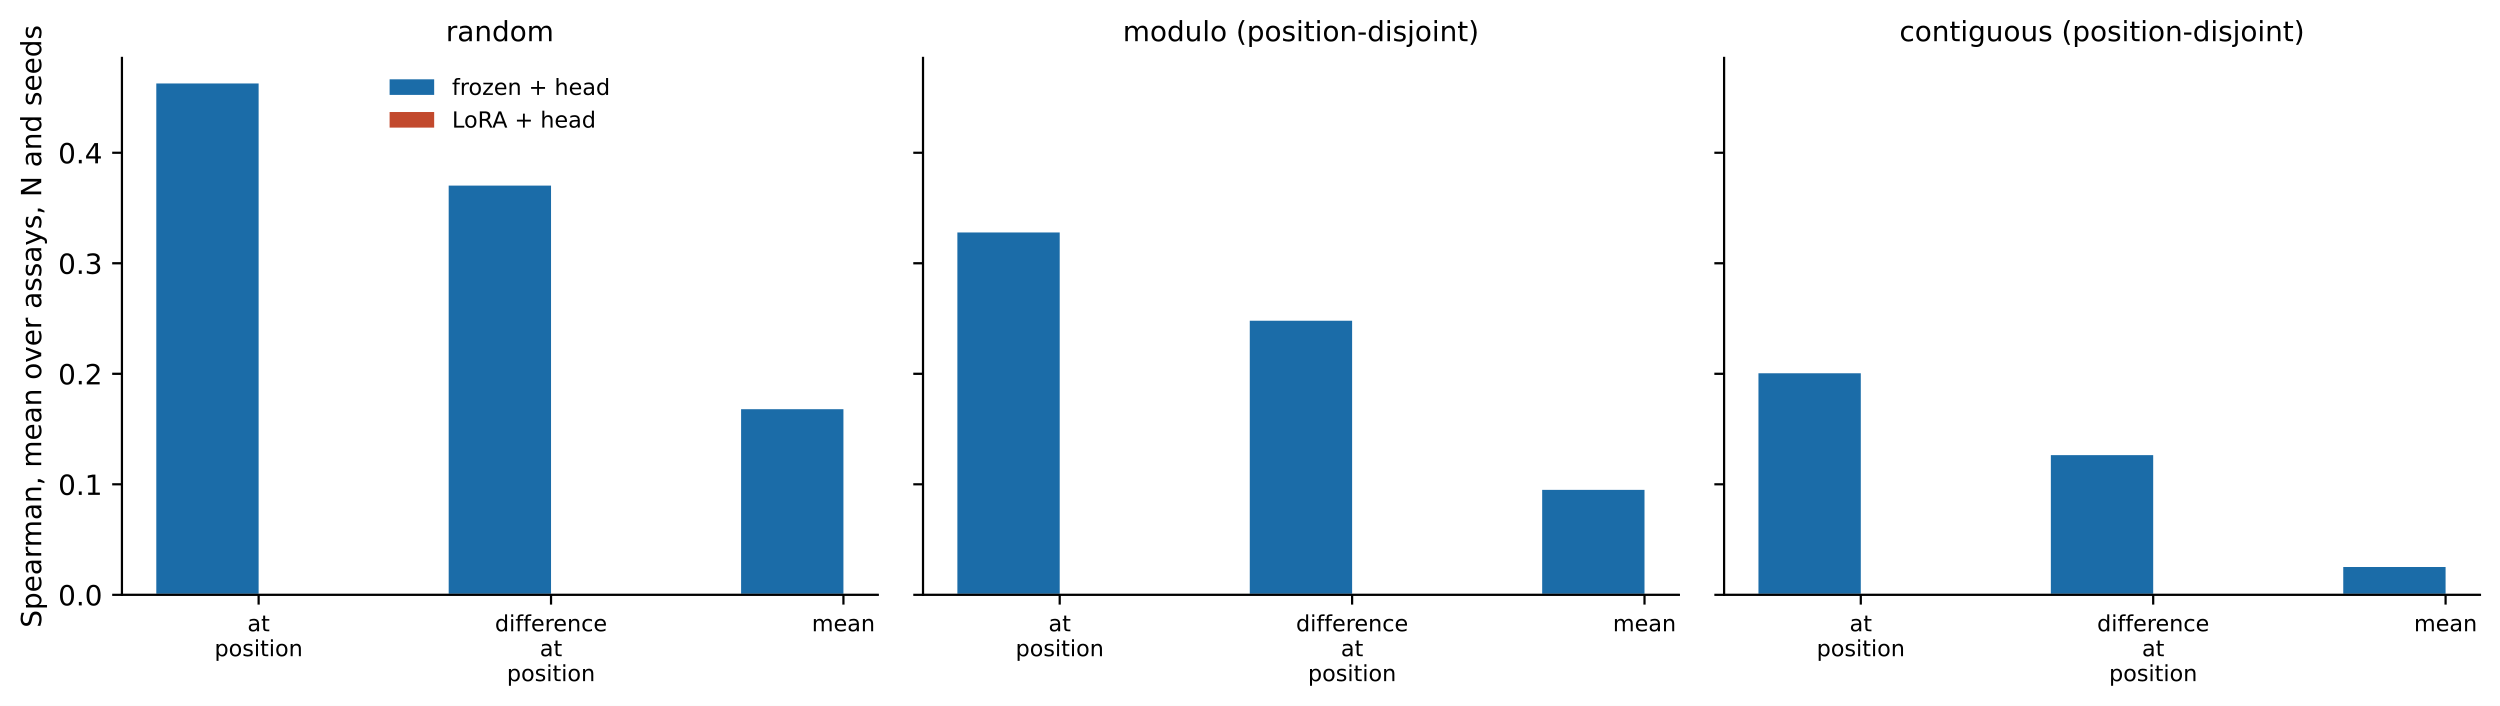
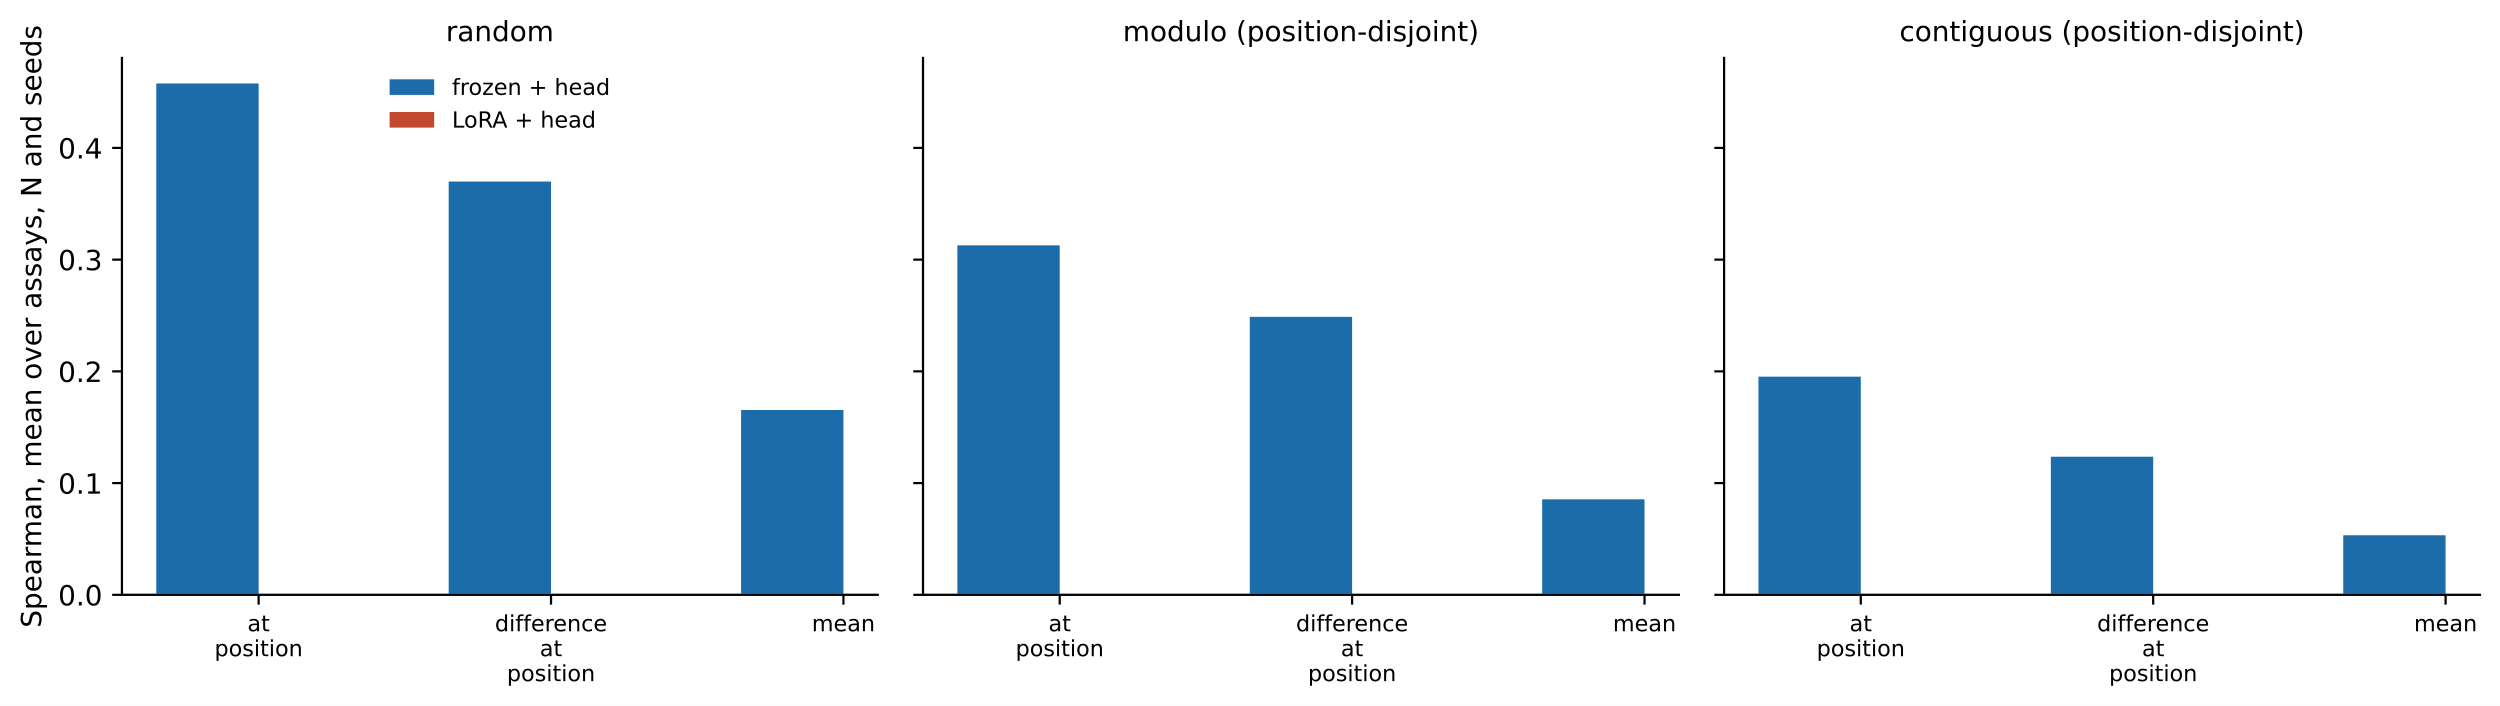
<svg xmlns="http://www.w3.org/2000/svg" xmlns:xlink="http://www.w3.org/1999/xlink" width="897.631pt" height="253.433pt" viewBox="0 0 897.631 253.433" version="1.1">
  <defs>
    <style type="text/css">*{stroke-linejoin: round; stroke-linecap: butt}</style>
  </defs>
  <g id="figure_1">
    <g id="patch_1">
      <path d="M 0 253.433  L 897.631 253.433  L 897.631 0  L 0 0  z " style="fill: #ffffff" />
    </g>
    <g id="axes_1">
      <g id="patch_2">
        <path d="M 43.781 213.574  L 315.171 213.574  L 315.171 20.798  L 43.781 20.798  z " style="fill: #ffffff" />
      </g>
      <g id="patch_3">
-         <path d="M 56.117 213.574  L 92.862 213.574  L 92.862 29.978  L 56.117 29.978  z " clip-path="url(#pba9404f441)" style="fill: #1b6ca8" />
+         <path d="M 56.117 213.574  L 92.862 213.574  L 92.862 29.978  L 56.117 29.978  z " clip-path="url(#p858b8dbda2)" style="fill: #1b6ca8" />
      </g>
      <g id="patch_4">
-         <path d="M 161.103 213.574  L 197.849 213.574  L 197.849 66.65  L 161.103 66.65  z " clip-path="url(#pba9404f441)" style="fill: #1b6ca8" />
+         <path d="M 161.103 213.574  L 197.849 213.574  L 197.849 65.181  L 161.103 65.181  z " clip-path="url(#p858b8dbda2)" style="fill: #1b6ca8" />
      </g>
      <g id="patch_5">
-         <path d="M 266.09 213.574  L 302.835 213.574  L 302.835 146.925  L 266.09 146.925  z " clip-path="url(#pba9404f441)" style="fill: #1b6ca8" />
+         <path d="M 266.09 213.574  L 302.835 213.574  L 302.835 147.221  L 266.09 147.221  z " clip-path="url(#p858b8dbda2)" style="fill: #1b6ca8" />
      </g>
      <g id="patch_6">
-         <path d="M 0 0  z " clip-path="url(#pba9404f441)" style="fill: #c2492d" />
+         <path d="M 0 0  z " clip-path="url(#p858b8dbda2)" style="fill: #c2492d" />
      </g>
      <g id="patch_7">
-         <path d="M 0 0  z " clip-path="url(#pba9404f441)" style="fill: #c2492d" />
+         <path d="M 0 0  z " clip-path="url(#p858b8dbda2)" style="fill: #c2492d" />
      </g>
      <g id="patch_8">
-         <path d="M 0 0  z " clip-path="url(#pba9404f441)" style="fill: #c2492d" />
+         <path d="M 0 0  z " clip-path="url(#p858b8dbda2)" style="fill: #c2492d" />
      </g>
      <g id="matplotlib.axis_1">
        <g id="xtick_1">
          <g id="line2d_1">
            <defs>
-               <path id="me6d734dc72" d="M 0 0  L 0 3.5  " style="stroke: #000000; stroke-width: 0.8" />
+               <path id="m1214b5417b" d="M 0 0  L 0 3.5  " style="stroke: #000000; stroke-width: 0.8" />
            </defs>
            <g>
-               <use xlink:href="#me6d734dc72" x="92.862" y="213.574" style="stroke: #000000; stroke-width: 0.8" />
+               <use xlink:href="#m1214b5417b" x="92.862" y="213.574" style="stroke: #000000; stroke-width: 0.8" />
            </g>
          </g>
          <g id="text_1">
            <g transform="translate(88.84295 226.6532) scale(0.08 -0.08)">
              <defs>
                <path id="DejaVuSans-61" d="M 2194 1759  Q 1497 1759 1228 1600  Q 959 1441 959 1056  Q 959 750 1161 570  Q 1363 391 1709 391  Q 2188 391 2477 730  Q 2766 1069 2766 1631  L 2766 1759  L 2194 1759  z M 3341 1997  L 3341 0  L 2766 0  L 2766 531  Q 2569 213 2275 61  Q 1981 -91 1556 -91  Q 1019 -91 701 211  Q 384 513 384 1019  Q 384 1609 779 1909  Q 1175 2209 1959 2209  L 2766 2209  L 2766 2266  Q 2766 2663 2505 2880  Q 2244 3097 1772 3097  Q 1472 3097 1187 3025  Q 903 2953 641 2809  L 641 3341  Q 956 3463 1253 3523  Q 1550 3584 1831 3584  Q 2591 3584 2966 3190  Q 3341 2797 3341 1997  z " transform="scale(0.015625)" />
                <path id="DejaVuSans-74" d="M 1172 4494  L 1172 3500  L 2356 3500  L 2356 3053  L 1172 3053  L 1172 1153  Q 1172 725 1289 603  Q 1406 481 1766 481  L 2356 481  L 2356 0  L 1766 0  Q 1100 0 847 248  Q 594 497 594 1153  L 594 3053  L 172 3053  L 172 3500  L 594 3500  L 594 4494  L 1172 4494  z " transform="scale(0.015625)" />
              </defs>
              <use xlink:href="#DejaVuSans-61" />
              <use xlink:href="#DejaVuSans-74" transform="translate(61.2793 0)" />
            </g>
            <g transform="translate(77.01857 235.6114) scale(0.08 -0.08)">
              <defs>
                <path id="DejaVuSans-70" d="M 1159 525  L 1159 -1331  L 581 -1331  L 581 3500  L 1159 3500  L 1159 2969  Q 1341 3281 1617 3432  Q 1894 3584 2278 3584  Q 2916 3584 3314 3078  Q 3713 2572 3713 1747  Q 3713 922 3314 415  Q 2916 -91 2278 -91  Q 1894 -91 1617 61  Q 1341 213 1159 525  z M 3116 1747  Q 3116 2381 2855 2742  Q 2594 3103 2138 3103  Q 1681 3103 1420 2742  Q 1159 2381 1159 1747  Q 1159 1113 1420 752  Q 1681 391 2138 391  Q 2594 391 2855 752  Q 3116 1113 3116 1747  z " transform="scale(0.015625)" />
                <path id="DejaVuSans-6f" d="M 1959 3097  Q 1497 3097 1228 2736  Q 959 2375 959 1747  Q 959 1119 1226 758  Q 1494 397 1959 397  Q 2419 397 2687 759  Q 2956 1122 2956 1747  Q 2956 2369 2687 2733  Q 2419 3097 1959 3097  z M 1959 3584  Q 2709 3584 3137 3096  Q 3566 2609 3566 1747  Q 3566 888 3137 398  Q 2709 -91 1959 -91  Q 1206 -91 779 398  Q 353 888 353 1747  Q 353 2609 779 3096  Q 1206 3584 1959 3584  z " transform="scale(0.015625)" />
                <path id="DejaVuSans-73" d="M 2834 3397  L 2834 2853  Q 2591 2978 2328 3040  Q 2066 3103 1784 3103  Q 1356 3103 1142 2972  Q 928 2841 928 2578  Q 928 2378 1081 2264  Q 1234 2150 1697 2047  L 1894 2003  Q 2506 1872 2764 1633  Q 3022 1394 3022 966  Q 3022 478 2636 193  Q 2250 -91 1575 -91  Q 1294 -91 989 -36  Q 684 19 347 128  L 347 722  Q 666 556 975 473  Q 1284 391 1588 391  Q 1994 391 2212 530  Q 2431 669 2431 922  Q 2431 1156 2273 1281  Q 2116 1406 1581 1522  L 1381 1569  Q 847 1681 609 1914  Q 372 2147 372 2553  Q 372 3047 722 3315  Q 1072 3584 1716 3584  Q 2034 3584 2315 3537  Q 2597 3491 2834 3397  z " transform="scale(0.015625)" />
                <path id="DejaVuSans-69" d="M 603 3500  L 1178 3500  L 1178 0  L 603 0  L 603 3500  z M 603 4863  L 1178 4863  L 1178 4134  L 603 4134  L 603 4863  z " transform="scale(0.015625)" />
                <path id="DejaVuSans-6e" d="M 3513 2113  L 3513 0  L 2938 0  L 2938 2094  Q 2938 2591 2744 2837  Q 2550 3084 2163 3084  Q 1697 3084 1428 2787  Q 1159 2491 1159 1978  L 1159 0  L 581 0  L 581 3500  L 1159 3500  L 1159 2956  Q 1366 3272 1645 3428  Q 1925 3584 2291 3584  Q 2894 3584 3203 3211  Q 3513 2838 3513 2113  z " transform="scale(0.015625)" />
              </defs>
              <use xlink:href="#DejaVuSans-70" />
              <use xlink:href="#DejaVuSans-6f" transform="translate(63.47656 0)" />
              <use xlink:href="#DejaVuSans-73" transform="translate(124.6582 0)" />
              <use xlink:href="#DejaVuSans-69" transform="translate(176.7578 0)" />
              <use xlink:href="#DejaVuSans-74" transform="translate(204.541 0)" />
              <use xlink:href="#DejaVuSans-69" transform="translate(243.75 0)" />
              <use xlink:href="#DejaVuSans-6f" transform="translate(271.5332 0)" />
              <use xlink:href="#DejaVuSans-6e" transform="translate(332.7148 0)" />
            </g>
          </g>
        </g>
        <g id="xtick_2">
          <g id="line2d_2">
            <g>
-               <use xlink:href="#me6d734dc72" x="197.849" y="213.574" style="stroke: #000000; stroke-width: 0.8" />
+               <use xlink:href="#m1214b5417b" x="197.849" y="213.574" style="stroke: #000000; stroke-width: 0.8" />
            </g>
          </g>
          <g id="text_2">
            <g transform="translate(177.7092 226.6532) scale(0.08 -0.08)">
              <defs>
                <path id="DejaVuSans-64" d="M 2906 2969  L 2906 4863  L 3481 4863  L 3481 0  L 2906 0  L 2906 525  Q 2725 213 2448 61  Q 2172 -91 1784 -91  Q 1150 -91 751 415  Q 353 922 353 1747  Q 353 2572 751 3078  Q 1150 3584 1784 3584  Q 2172 3584 2448 3432  Q 2725 3281 2906 2969  z M 947 1747  Q 947 1113 1208 752  Q 1469 391 1925 391  Q 2381 391 2643 752  Q 2906 1113 2906 1747  Q 2906 2381 2643 2742  Q 2381 3103 1925 3103  Q 1469 3103 1208 2742  Q 947 2381 947 1747  z " transform="scale(0.015625)" />
                <path id="DejaVuSans-66" d="M 2375 4863  L 2375 4384  L 1825 4384  Q 1516 4384 1395 4259  Q 1275 4134 1275 3809  L 1275 3500  L 2222 3500  L 2222 3053  L 1275 3053  L 1275 0  L 697 0  L 697 3053  L 147 3053  L 147 3500  L 697 3500  L 697 3744  Q 697 4328 969 4595  Q 1241 4863 1831 4863  L 2375 4863  z " transform="scale(0.015625)" />
                <path id="DejaVuSans-65" d="M 3597 1894  L 3597 1613  L 953 1613  Q 991 1019 1311 708  Q 1631 397 2203 397  Q 2534 397 2845 478  Q 3156 559 3463 722  L 3463 178  Q 3153 47 2828 -22  Q 2503 -91 2169 -91  Q 1331 -91 842 396  Q 353 884 353 1716  Q 353 2575 817 3079  Q 1281 3584 2069 3584  Q 2775 3584 3186 3129  Q 3597 2675 3597 1894  z M 3022 2063  Q 3016 2534 2758 2815  Q 2500 3097 2075 3097  Q 1594 3097 1305 2825  Q 1016 2553 972 2059  L 3022 2063  z " transform="scale(0.015625)" />
                <path id="DejaVuSans-72" d="M 2631 2963  Q 2534 3019 2420 3045  Q 2306 3072 2169 3072  Q 1681 3072 1420 2755  Q 1159 2438 1159 1844  L 1159 0  L 581 0  L 581 3500  L 1159 3500  L 1159 2956  Q 1341 3275 1631 3429  Q 1922 3584 2338 3584  Q 2397 3584 2469 3576  Q 2541 3569 2628 3553  L 2631 2963  z " transform="scale(0.015625)" />
                <path id="DejaVuSans-63" d="M 3122 3366  L 3122 2828  Q 2878 2963 2633 3030  Q 2388 3097 2138 3097  Q 1578 3097 1268 2742  Q 959 2388 959 1747  Q 959 1106 1268 751  Q 1578 397 2138 397  Q 2388 397 2633 464  Q 2878 531 3122 666  L 3122 134  Q 2881 22 2623 -34  Q 2366 -91 2075 -91  Q 1284 -91 818 406  Q 353 903 353 1747  Q 353 2603 823 3093  Q 1294 3584 2113 3584  Q 2378 3584 2631 3529  Q 2884 3475 3122 3366  z " transform="scale(0.015625)" />
              </defs>
              <use xlink:href="#DejaVuSans-64" />
              <use xlink:href="#DejaVuSans-69" transform="translate(63.47656 0)" />
              <use xlink:href="#DejaVuSans-66" transform="translate(91.25977 0)" />
              <use xlink:href="#DejaVuSans-66" transform="translate(126.4648 0)" />
              <use xlink:href="#DejaVuSans-65" transform="translate(161.6699 0)" />
              <use xlink:href="#DejaVuSans-72" transform="translate(223.1934 0)" />
              <use xlink:href="#DejaVuSans-65" transform="translate(262.0566 0)" />
              <use xlink:href="#DejaVuSans-6e" transform="translate(323.5801 0)" />
              <use xlink:href="#DejaVuSans-63" transform="translate(386.959 0)" />
              <use xlink:href="#DejaVuSans-65" transform="translate(441.9395 0)" />
            </g>
            <g transform="translate(193.8292 235.6114) scale(0.08 -0.08)">
              <use xlink:href="#DejaVuSans-61" />
              <use xlink:href="#DejaVuSans-74" transform="translate(61.2793 0)" />
            </g>
            <g transform="translate(182.0048 244.5697) scale(0.08 -0.08)">
              <use xlink:href="#DejaVuSans-70" />
              <use xlink:href="#DejaVuSans-6f" transform="translate(63.47656 0)" />
              <use xlink:href="#DejaVuSans-73" transform="translate(124.6582 0)" />
              <use xlink:href="#DejaVuSans-69" transform="translate(176.7578 0)" />
              <use xlink:href="#DejaVuSans-74" transform="translate(204.541 0)" />
              <use xlink:href="#DejaVuSans-69" transform="translate(243.75 0)" />
              <use xlink:href="#DejaVuSans-6f" transform="translate(271.5332 0)" />
              <use xlink:href="#DejaVuSans-6e" transform="translate(332.7148 0)" />
            </g>
          </g>
        </g>
        <g id="xtick_3">
          <g id="line2d_3">
            <g>
-               <use xlink:href="#me6d734dc72" x="302.835" y="213.574" style="stroke: #000000; stroke-width: 0.8" />
+               <use xlink:href="#m1214b5417b" x="302.835" y="213.574" style="stroke: #000000; stroke-width: 0.8" />
            </g>
          </g>
          <g id="text_3">
            <g transform="translate(291.4911 226.6532) scale(0.08 -0.08)">
              <defs>
                <path id="DejaVuSans-6d" d="M 3328 2828  Q 3544 3216 3844 3400  Q 4144 3584 4550 3584  Q 5097 3584 5394 3201  Q 5691 2819 5691 2113  L 5691 0  L 5113 0  L 5113 2094  Q 5113 2597 4934 2840  Q 4756 3084 4391 3084  Q 3944 3084 3684 2787  Q 3425 2491 3425 1978  L 3425 0  L 2847 0  L 2847 2094  Q 2847 2600 2669 2842  Q 2491 3084 2119 3084  Q 1678 3084 1418 2786  Q 1159 2488 1159 1978  L 1159 0  L 581 0  L 581 3500  L 1159 3500  L 1159 2956  Q 1356 3278 1631 3431  Q 1906 3584 2284 3584  Q 2666 3584 2933 3390  Q 3200 3197 3328 2828  z " transform="scale(0.015625)" />
              </defs>
              <use xlink:href="#DejaVuSans-6d" />
              <use xlink:href="#DejaVuSans-65" transform="translate(97.41211 0)" />
              <use xlink:href="#DejaVuSans-61" transform="translate(158.9355 0)" />
              <use xlink:href="#DejaVuSans-6e" transform="translate(220.2148 0)" />
            </g>
          </g>
        </g>
      </g>
      <g id="matplotlib.axis_2">
        <g id="ytick_1">
          <g id="line2d_4">
            <defs>
-               <path id="mb7038dbc7b" d="M 0 0  L -3.5 0  " style="stroke: #000000; stroke-width: 0.8" />
+               <path id="m4befc5a587" d="M 0 0  L -3.5 0  " style="stroke: #000000; stroke-width: 0.8" />
            </defs>
            <g>
-               <use xlink:href="#mb7038dbc7b" x="43.781" y="213.574" style="stroke: #000000; stroke-width: 0.8" />
+               <use xlink:href="#m4befc5a587" x="43.781" y="213.574" style="stroke: #000000; stroke-width: 0.8" />
            </g>
          </g>
          <g id="text_4">
            <g transform="translate(20.87813 217.3737) scale(0.1 -0.1)">
              <defs>
                <path id="DejaVuSans-30" d="M 2034 4250  Q 1547 4250 1301 3770  Q 1056 3291 1056 2328  Q 1056 1369 1301 889  Q 1547 409 2034 409  Q 2525 409 2770 889  Q 3016 1369 3016 2328  Q 3016 3291 2770 3770  Q 2525 4250 2034 4250  z M 2034 4750  Q 2819 4750 3233 4129  Q 3647 3509 3647 2328  Q 3647 1150 3233 529  Q 2819 -91 2034 -91  Q 1250 -91 836 529  Q 422 1150 422 2328  Q 422 3509 836 4129  Q 1250 4750 2034 4750  z " transform="scale(0.015625)" />
                <path id="DejaVuSans-2e" d="M 684 794  L 1344 794  L 1344 0  L 684 0  L 684 794  z " transform="scale(0.015625)" />
              </defs>
              <use xlink:href="#DejaVuSans-30" />
              <use xlink:href="#DejaVuSans-2e" transform="translate(63.62305 0)" />
              <use xlink:href="#DejaVuSans-30" transform="translate(95.41016 0)" />
            </g>
          </g>
        </g>
        <g id="ytick_2">
          <g id="line2d_5">
            <g>
-               <use xlink:href="#mb7038dbc7b" x="43.781" y="173.893" style="stroke: #000000; stroke-width: 0.8" />
+               <use xlink:href="#m4befc5a587" x="43.781" y="173.458" style="stroke: #000000; stroke-width: 0.8" />
            </g>
          </g>
          <g id="text_5">
-             <g transform="translate(20.87813 177.6927) scale(0.1 -0.1)">
+             <g transform="translate(20.87813 177.2569) scale(0.1 -0.1)">
              <defs>
                <path id="DejaVuSans-31" d="M 794 531  L 1825 531  L 1825 4091  L 703 3866  L 703 4441  L 1819 4666  L 2450 4666  L 2450 531  L 3481 531  L 3481 0  L 794 0  L 794 531  z " transform="scale(0.015625)" />
              </defs>
              <use xlink:href="#DejaVuSans-30" />
              <use xlink:href="#DejaVuSans-2e" transform="translate(63.62305 0)" />
              <use xlink:href="#DejaVuSans-31" transform="translate(95.41016 0)" />
            </g>
          </g>
        </g>
        <g id="ytick_3">
          <g id="line2d_6">
            <g>
-               <use xlink:href="#mb7038dbc7b" x="43.781" y="134.212" style="stroke: #000000; stroke-width: 0.8" />
+               <use xlink:href="#m4befc5a587" x="43.781" y="133.341" style="stroke: #000000; stroke-width: 0.8" />
            </g>
          </g>
          <g id="text_6">
-             <g transform="translate(20.87813 138.0117) scale(0.1 -0.1)">
+             <g transform="translate(20.87813 137.1402) scale(0.1 -0.1)">
              <defs>
                <path id="DejaVuSans-32" d="M 1228 531  L 3431 531  L 3431 0  L 469 0  L 469 531  Q 828 903 1448 1529  Q 2069 2156 2228 2338  Q 2531 2678 2651 2914  Q 2772 3150 2772 3378  Q 2772 3750 2511 3984  Q 2250 4219 1831 4219  Q 1534 4219 1204 4116  Q 875 4013 500 3803  L 500 4441  Q 881 4594 1212 4672  Q 1544 4750 1819 4750  Q 2544 4750 2975 4387  Q 3406 4025 3406 3419  Q 3406 3131 3298 2873  Q 3191 2616 2906 2266  Q 2828 2175 2409 1742  Q 1991 1309 1228 531  z " transform="scale(0.015625)" />
              </defs>
              <use xlink:href="#DejaVuSans-30" />
              <use xlink:href="#DejaVuSans-2e" transform="translate(63.62305 0)" />
              <use xlink:href="#DejaVuSans-32" transform="translate(95.41016 0)" />
            </g>
          </g>
        </g>
        <g id="ytick_4">
          <g id="line2d_7">
            <g>
-               <use xlink:href="#mb7038dbc7b" x="43.781" y="94.531" style="stroke: #000000; stroke-width: 0.8" />
+               <use xlink:href="#m4befc5a587" x="43.781" y="93.224" style="stroke: #000000; stroke-width: 0.8" />
            </g>
          </g>
          <g id="text_7">
-             <g transform="translate(20.87813 98.33067) scale(0.1 -0.1)">
+             <g transform="translate(20.87813 97.02347) scale(0.1 -0.1)">
              <defs>
                <path id="DejaVuSans-33" d="M 2597 2516  Q 3050 2419 3304 2112  Q 3559 1806 3559 1356  Q 3559 666 3084 287  Q 2609 -91 1734 -91  Q 1441 -91 1130 -33  Q 819 25 488 141  L 488 750  Q 750 597 1062 519  Q 1375 441 1716 441  Q 2309 441 2620 675  Q 2931 909 2931 1356  Q 2931 1769 2642 2001  Q 2353 2234 1838 2234  L 1294 2234  L 1294 2753  L 1863 2753  Q 2328 2753 2575 2939  Q 2822 3125 2822 3475  Q 2822 3834 2567 4026  Q 2313 4219 1838 4219  Q 1578 4219 1281 4162  Q 984 4106 628 3988  L 628 4550  Q 988 4650 1302 4700  Q 1616 4750 1894 4750  Q 2613 4750 3031 4423  Q 3450 4097 3450 3541  Q 3450 3153 3228 2886  Q 3006 2619 2597 2516  z " transform="scale(0.015625)" />
              </defs>
              <use xlink:href="#DejaVuSans-30" />
              <use xlink:href="#DejaVuSans-2e" transform="translate(63.62305 0)" />
              <use xlink:href="#DejaVuSans-33" transform="translate(95.41016 0)" />
            </g>
          </g>
        </g>
        <g id="ytick_5">
          <g id="line2d_8">
            <g>
-               <use xlink:href="#mb7038dbc7b" x="43.781" y="54.85" style="stroke: #000000; stroke-width: 0.8" />
+               <use xlink:href="#m4befc5a587" x="43.781" y="53.108" style="stroke: #000000; stroke-width: 0.8" />
            </g>
          </g>
          <g id="text_8">
-             <g transform="translate(20.87813 58.64967) scale(0.1 -0.1)">
+             <g transform="translate(20.87813 56.90674) scale(0.1 -0.1)">
              <defs>
                <path id="DejaVuSans-34" d="M 2419 4116  L 825 1625  L 2419 1625  L 2419 4116  z M 2253 4666  L 3047 4666  L 3047 1625  L 3713 1625  L 3713 1100  L 3047 1100  L 3047 0  L 2419 0  L 2419 1100  L 313 1100  L 313 1709  L 2253 4666  z " transform="scale(0.015625)" />
              </defs>
              <use xlink:href="#DejaVuSans-30" />
              <use xlink:href="#DejaVuSans-2e" transform="translate(63.62305 0)" />
              <use xlink:href="#DejaVuSans-34" transform="translate(95.41016 0)" />
            </g>
          </g>
        </g>
        <g id="text_9">
          <g transform="translate(14.79844 225.3755) rotate(-90) scale(0.1 -0.1)">
            <defs>
              <path id="DejaVuSans-53" d="M 3425 4513  L 3425 3897  Q 3066 4069 2747 4153  Q 2428 4238 2131 4238  Q 1616 4238 1336 4038  Q 1056 3838 1056 3469  Q 1056 3159 1242 3001  Q 1428 2844 1947 2747  L 2328 2669  Q 3034 2534 3370 2195  Q 3706 1856 3706 1288  Q 3706 609 3251 259  Q 2797 -91 1919 -91  Q 1588 -91 1214 -16  Q 841 59 441 206  L 441 856  Q 825 641 1194 531  Q 1563 422 1919 422  Q 2459 422 2753 634  Q 3047 847 3047 1241  Q 3047 1584 2836 1778  Q 2625 1972 2144 2069  L 1759 2144  Q 1053 2284 737 2584  Q 422 2884 422 3419  Q 422 4038 858 4394  Q 1294 4750 2059 4750  Q 2388 4750 2728 4690  Q 3069 4631 3425 4513  z " transform="scale(0.015625)" />
              <path id="DejaVuSans-2c" d="M 750 794  L 1409 794  L 1409 256  L 897 -744  L 494 -744  L 750 256  L 750 794  z " transform="scale(0.015625)" />
              <path id="DejaVuSans-20" transform="scale(0.015625)" />
              <path id="DejaVuSans-76" d="M 191 3500  L 800 3500  L 1894 563  L 2988 3500  L 3597 3500  L 2284 0  L 1503 0  L 191 3500  z " transform="scale(0.015625)" />
              <path id="DejaVuSans-79" d="M 2059 -325  Q 1816 -950 1584 -1140  Q 1353 -1331 966 -1331  L 506 -1331  L 506 -850  L 844 -850  Q 1081 -850 1212 -737  Q 1344 -625 1503 -206  L 1606 56  L 191 3500  L 800 3500  L 1894 763  L 2988 3500  L 3597 3500  L 2059 -325  z " transform="scale(0.015625)" />
              <path id="DejaVuSans-4e" d="M 628 4666  L 1478 4666  L 3547 763  L 3547 4666  L 4159 4666  L 4159 0  L 3309 0  L 1241 3903  L 1241 0  L 628 0  L 628 4666  z " transform="scale(0.015625)" />
            </defs>
            <use xlink:href="#DejaVuSans-53" />
            <use xlink:href="#DejaVuSans-70" transform="translate(63.47656 0)" />
            <use xlink:href="#DejaVuSans-65" transform="translate(126.9531 0)" />
            <use xlink:href="#DejaVuSans-61" transform="translate(188.4766 0)" />
            <use xlink:href="#DejaVuSans-72" transform="translate(249.7559 0)" />
            <use xlink:href="#DejaVuSans-6d" transform="translate(289.1191 0)" />
            <use xlink:href="#DejaVuSans-61" transform="translate(386.5312 0)" />
            <use xlink:href="#DejaVuSans-6e" transform="translate(447.8105 0)" />
            <use xlink:href="#DejaVuSans-2c" transform="translate(511.1895 0)" />
            <use xlink:href="#DejaVuSans-20" transform="translate(542.9766 0)" />
            <use xlink:href="#DejaVuSans-6d" transform="translate(574.7637 0)" />
            <use xlink:href="#DejaVuSans-65" transform="translate(672.1758 0)" />
            <use xlink:href="#DejaVuSans-61" transform="translate(733.6992 0)" />
            <use xlink:href="#DejaVuSans-6e" transform="translate(794.9785 0)" />
            <use xlink:href="#DejaVuSans-20" transform="translate(858.3574 0)" />
            <use xlink:href="#DejaVuSans-6f" transform="translate(890.1445 0)" />
            <use xlink:href="#DejaVuSans-76" transform="translate(951.3262 0)" />
            <use xlink:href="#DejaVuSans-65" transform="translate(1010.506 0)" />
            <use xlink:href="#DejaVuSans-72" transform="translate(1072.029 0)" />
            <use xlink:href="#DejaVuSans-20" transform="translate(1113.143 0)" />
            <use xlink:href="#DejaVuSans-61" transform="translate(1144.93 0)" />
            <use xlink:href="#DejaVuSans-73" transform="translate(1206.209 0)" />
            <use xlink:href="#DejaVuSans-73" transform="translate(1258.309 0)" />
            <use xlink:href="#DejaVuSans-61" transform="translate(1310.408 0)" />
            <use xlink:href="#DejaVuSans-79" transform="translate(1371.688 0)" />
            <use xlink:href="#DejaVuSans-73" transform="translate(1430.867 0)" />
            <use xlink:href="#DejaVuSans-2c" transform="translate(1482.967 0)" />
            <use xlink:href="#DejaVuSans-20" transform="translate(1514.754 0)" />
            <use xlink:href="#DejaVuSans-4e" transform="translate(1546.541 0)" />
            <use xlink:href="#DejaVuSans-20" transform="translate(1621.346 0)" />
            <use xlink:href="#DejaVuSans-61" transform="translate(1653.133 0)" />
            <use xlink:href="#DejaVuSans-6e" transform="translate(1714.412 0)" />
            <use xlink:href="#DejaVuSans-64" transform="translate(1777.791 0)" />
            <use xlink:href="#DejaVuSans-20" transform="translate(1841.268 0)" />
            <use xlink:href="#DejaVuSans-73" transform="translate(1873.055 0)" />
            <use xlink:href="#DejaVuSans-65" transform="translate(1925.154 0)" />
            <use xlink:href="#DejaVuSans-65" transform="translate(1986.678 0)" />
            <use xlink:href="#DejaVuSans-64" transform="translate(2048.201 0)" />
            <use xlink:href="#DejaVuSans-73" transform="translate(2111.678 0)" />
          </g>
        </g>
      </g>
      <g id="line2d_9">
-         <path d="M 43.781 213.574  L 315.171 213.574  " clip-path="url(#pba9404f441)" style="fill: none; stroke: #cccccc; stroke-width: 0.8; stroke-linecap: square" />
+         <path d="M 43.781 213.574  L 315.171 213.574  " clip-path="url(#p858b8dbda2)" style="fill: none; stroke: #cccccc; stroke-width: 0.8; stroke-linecap: square" />
      </g>
      <g id="patch_9">
        <path d="M 43.781 213.574  L 43.781 20.798  " style="fill: none; stroke: #000000; stroke-width: 0.8; stroke-linejoin: miter; stroke-linecap: square" />
      </g>
      <g id="patch_10">
        <path d="M 43.781 213.574  L 315.171 213.574  " style="fill: none; stroke: #000000; stroke-width: 0.8; stroke-linejoin: miter; stroke-linecap: square" />
      </g>
      <g id="text_10">
        <g transform="translate(160.0838 14.79844) scale(0.1 -0.1)">
          <use xlink:href="#DejaVuSans-72" />
          <use xlink:href="#DejaVuSans-61" transform="translate(41.11328 0)" />
          <use xlink:href="#DejaVuSans-6e" transform="translate(102.3926 0)" />
          <use xlink:href="#DejaVuSans-64" transform="translate(165.7715 0)" />
          <use xlink:href="#DejaVuSans-6f" transform="translate(229.248 0)" />
          <use xlink:href="#DejaVuSans-6d" transform="translate(290.4297 0)" />
        </g>
      </g>
      <g id="legend_1">
        <g id="patch_11">
          <path d="M 139.889 34.077  L 155.889 34.077  L 155.889 28.477  L 139.889 28.477  z " style="fill: #1b6ca8" />
        </g>
        <g id="text_11">
          <g transform="translate(162.2891 34.07719) scale(0.08 -0.08)">
            <defs>
              <path id="DejaVuSans-7a" d="M 353 3500  L 3084 3500  L 3084 2975  L 922 459  L 3084 459  L 3084 0  L 275 0  L 275 525  L 2438 3041  L 353 3041  L 353 3500  z " transform="scale(0.015625)" />
              <path id="DejaVuSans-2b" d="M 2944 4013  L 2944 2272  L 4684 2272  L 4684 1741  L 2944 1741  L 2944 0  L 2419 0  L 2419 1741  L 678 1741  L 678 2272  L 2419 2272  L 2419 4013  L 2944 4013  z " transform="scale(0.015625)" />
              <path id="DejaVuSans-68" d="M 3513 2113  L 3513 0  L 2938 0  L 2938 2094  Q 2938 2591 2744 2837  Q 2550 3084 2163 3084  Q 1697 3084 1428 2787  Q 1159 2491 1159 1978  L 1159 0  L 581 0  L 581 4863  L 1159 4863  L 1159 2956  Q 1366 3272 1645 3428  Q 1925 3584 2291 3584  Q 2894 3584 3203 3211  Q 3513 2838 3513 2113  z " transform="scale(0.015625)" />
            </defs>
            <use xlink:href="#DejaVuSans-66" />
            <use xlink:href="#DejaVuSans-72" transform="translate(35.20508 0)" />
            <use xlink:href="#DejaVuSans-6f" transform="translate(74.06836 0)" />
            <use xlink:href="#DejaVuSans-7a" transform="translate(135.25 0)" />
            <use xlink:href="#DejaVuSans-65" transform="translate(187.7402 0)" />
            <use xlink:href="#DejaVuSans-6e" transform="translate(249.2637 0)" />
            <use xlink:href="#DejaVuSans-20" transform="translate(312.6426 0)" />
            <use xlink:href="#DejaVuSans-2b" transform="translate(344.4297 0)" />
            <use xlink:href="#DejaVuSans-20" transform="translate(428.2188 0)" />
            <use xlink:href="#DejaVuSans-68" transform="translate(460.0059 0)" />
            <use xlink:href="#DejaVuSans-65" transform="translate(523.3848 0)" />
            <use xlink:href="#DejaVuSans-61" transform="translate(584.9082 0)" />
            <use xlink:href="#DejaVuSans-64" transform="translate(646.1875 0)" />
          </g>
        </g>
        <g id="patch_12">
          <path d="M 139.889 45.82  L 155.889 45.82  L 155.889 40.22  L 139.889 40.22  z " style="fill: #c2492d" />
        </g>
        <g id="text_12">
          <g transform="translate(162.2891 45.81969) scale(0.08 -0.08)">
            <defs>
              <path id="DejaVuSans-4c" d="M 628 4666  L 1259 4666  L 1259 531  L 3531 531  L 3531 0  L 628 0  L 628 4666  z " transform="scale(0.015625)" />
              <path id="DejaVuSans-52" d="M 2841 2188  Q 3044 2119 3236 1894  Q 3428 1669 3622 1275  L 4263 0  L 3584 0  L 2988 1197  Q 2756 1666 2539 1819  Q 2322 1972 1947 1972  L 1259 1972  L 1259 0  L 628 0  L 628 4666  L 2053 4666  Q 2853 4666 3247 4331  Q 3641 3997 3641 3322  Q 3641 2881 3436 2590  Q 3231 2300 2841 2188  z M 1259 4147  L 1259 2491  L 2053 2491  Q 2509 2491 2742 2702  Q 2975 2913 2975 3322  Q 2975 3731 2742 3939  Q 2509 4147 2053 4147  L 1259 4147  z " transform="scale(0.015625)" />
              <path id="DejaVuSans-41" d="M 2188 4044  L 1331 1722  L 3047 1722  L 2188 4044  z M 1831 4666  L 2547 4666  L 4325 0  L 3669 0  L 3244 1197  L 1141 1197  L 716 0  L 50 0  L 1831 4666  z " transform="scale(0.015625)" />
            </defs>
            <use xlink:href="#DejaVuSans-4c" />
            <use xlink:href="#DejaVuSans-6f" transform="translate(53.96289 0)" />
            <use xlink:href="#DejaVuSans-52" transform="translate(115.1445 0)" />
            <use xlink:href="#DejaVuSans-41" transform="translate(180.627 0)" />
            <use xlink:href="#DejaVuSans-20" transform="translate(249.0352 0)" />
            <use xlink:href="#DejaVuSans-2b" transform="translate(280.8223 0)" />
            <use xlink:href="#DejaVuSans-20" transform="translate(364.6113 0)" />
            <use xlink:href="#DejaVuSans-68" transform="translate(396.3984 0)" />
            <use xlink:href="#DejaVuSans-65" transform="translate(459.7773 0)" />
            <use xlink:href="#DejaVuSans-61" transform="translate(521.3008 0)" />
            <use xlink:href="#DejaVuSans-64" transform="translate(582.5801 0)" />
          </g>
        </g>
      </g>
    </g>
    <g id="axes_2">
      <g id="patch_13">
        <path d="M 331.411 213.574  L 602.801 213.574  L 602.801 20.798  L 331.411 20.798  z " style="fill: #ffffff" />
      </g>
      <g id="patch_14">
-         <path d="M 343.747 213.574  L 380.492 213.574  L 380.492 83.477  L 343.747 83.477  z " clip-path="url(#p410aee7d30)" style="fill: #1b6ca8" />
+         <path d="M 343.747 213.574  L 380.492 213.574  L 380.492 88.086  L 343.747 88.086  z " clip-path="url(#p3ddac2c665)" style="fill: #1b6ca8" />
      </g>
      <g id="patch_15">
-         <path d="M 448.733 213.574  L 485.479 213.574  L 485.479 115.15  L 448.733 115.15  z " clip-path="url(#p410aee7d30)" style="fill: #1b6ca8" />
+         <path d="M 448.733 213.574  L 485.479 213.574  L 485.479 113.77  L 448.733 113.77  z " clip-path="url(#p3ddac2c665)" style="fill: #1b6ca8" />
      </g>
      <g id="patch_16">
-         <path d="M 553.72 213.574  L 590.465 213.574  L 590.465 175.881  L 553.72 175.881  z " clip-path="url(#p410aee7d30)" style="fill: #1b6ca8" />
+         <path d="M 553.72 213.574  L 590.465 213.574  L 590.465 179.281  L 553.72 179.281  z " clip-path="url(#p3ddac2c665)" style="fill: #1b6ca8" />
      </g>
      <g id="patch_17">
-         <path d="M 0 0  z " clip-path="url(#p410aee7d30)" style="fill: #c2492d" />
+         <path d="M 0 0  z " clip-path="url(#p3ddac2c665)" style="fill: #c2492d" />
      </g>
      <g id="patch_18">
-         <path d="M 0 0  z " clip-path="url(#p410aee7d30)" style="fill: #c2492d" />
+         <path d="M 0 0  z " clip-path="url(#p3ddac2c665)" style="fill: #c2492d" />
      </g>
      <g id="patch_19">
-         <path d="M 0 0  z " clip-path="url(#p410aee7d30)" style="fill: #c2492d" />
+         <path d="M 0 0  z " clip-path="url(#p3ddac2c665)" style="fill: #c2492d" />
      </g>
      <g id="matplotlib.axis_3">
        <g id="xtick_4">
          <g id="line2d_10">
            <g>
-               <use xlink:href="#me6d734dc72" x="380.492" y="213.574" style="stroke: #000000; stroke-width: 0.8" />
+               <use xlink:href="#m1214b5417b" x="380.492" y="213.574" style="stroke: #000000; stroke-width: 0.8" />
            </g>
          </g>
          <g id="text_13">
            <g transform="translate(376.4729 226.6532) scale(0.08 -0.08)">
              <use xlink:href="#DejaVuSans-61" />
              <use xlink:href="#DejaVuSans-74" transform="translate(61.2793 0)" />
            </g>
            <g transform="translate(364.6486 235.6114) scale(0.08 -0.08)">
              <use xlink:href="#DejaVuSans-70" />
              <use xlink:href="#DejaVuSans-6f" transform="translate(63.47656 0)" />
              <use xlink:href="#DejaVuSans-73" transform="translate(124.6582 0)" />
              <use xlink:href="#DejaVuSans-69" transform="translate(176.7578 0)" />
              <use xlink:href="#DejaVuSans-74" transform="translate(204.541 0)" />
              <use xlink:href="#DejaVuSans-69" transform="translate(243.75 0)" />
              <use xlink:href="#DejaVuSans-6f" transform="translate(271.5332 0)" />
              <use xlink:href="#DejaVuSans-6e" transform="translate(332.7148 0)" />
            </g>
          </g>
        </g>
        <g id="xtick_5">
          <g id="line2d_11">
            <g>
-               <use xlink:href="#me6d734dc72" x="485.479" y="213.574" style="stroke: #000000; stroke-width: 0.8" />
+               <use xlink:href="#m1214b5417b" x="485.479" y="213.574" style="stroke: #000000; stroke-width: 0.8" />
            </g>
          </g>
          <g id="text_14">
            <g transform="translate(465.3392 226.6532) scale(0.08 -0.08)">
              <use xlink:href="#DejaVuSans-64" />
              <use xlink:href="#DejaVuSans-69" transform="translate(63.47656 0)" />
              <use xlink:href="#DejaVuSans-66" transform="translate(91.25977 0)" />
              <use xlink:href="#DejaVuSans-66" transform="translate(126.4648 0)" />
              <use xlink:href="#DejaVuSans-65" transform="translate(161.6699 0)" />
              <use xlink:href="#DejaVuSans-72" transform="translate(223.1934 0)" />
              <use xlink:href="#DejaVuSans-65" transform="translate(262.0566 0)" />
              <use xlink:href="#DejaVuSans-6e" transform="translate(323.5801 0)" />
              <use xlink:href="#DejaVuSans-63" transform="translate(386.959 0)" />
              <use xlink:href="#DejaVuSans-65" transform="translate(441.9395 0)" />
            </g>
            <g transform="translate(481.4592 235.6114) scale(0.08 -0.08)">
              <use xlink:href="#DejaVuSans-61" />
              <use xlink:href="#DejaVuSans-74" transform="translate(61.2793 0)" />
            </g>
            <g transform="translate(469.6348 244.5697) scale(0.08 -0.08)">
              <use xlink:href="#DejaVuSans-70" />
              <use xlink:href="#DejaVuSans-6f" transform="translate(63.47656 0)" />
              <use xlink:href="#DejaVuSans-73" transform="translate(124.6582 0)" />
              <use xlink:href="#DejaVuSans-69" transform="translate(176.7578 0)" />
              <use xlink:href="#DejaVuSans-74" transform="translate(204.541 0)" />
              <use xlink:href="#DejaVuSans-69" transform="translate(243.75 0)" />
              <use xlink:href="#DejaVuSans-6f" transform="translate(271.5332 0)" />
              <use xlink:href="#DejaVuSans-6e" transform="translate(332.7148 0)" />
            </g>
          </g>
        </g>
        <g id="xtick_6">
          <g id="line2d_12">
            <g>
-               <use xlink:href="#me6d734dc72" x="590.465" y="213.574" style="stroke: #000000; stroke-width: 0.8" />
+               <use xlink:href="#m1214b5417b" x="590.465" y="213.574" style="stroke: #000000; stroke-width: 0.8" />
            </g>
          </g>
          <g id="text_15">
            <g transform="translate(579.1211 226.6532) scale(0.08 -0.08)">
              <use xlink:href="#DejaVuSans-6d" />
              <use xlink:href="#DejaVuSans-65" transform="translate(97.41211 0)" />
              <use xlink:href="#DejaVuSans-61" transform="translate(158.9355 0)" />
              <use xlink:href="#DejaVuSans-6e" transform="translate(220.2148 0)" />
            </g>
          </g>
        </g>
      </g>
      <g id="matplotlib.axis_4">
        <g id="ytick_6">
          <g id="line2d_13">
            <g>
-               <use xlink:href="#mb7038dbc7b" x="331.411" y="213.574" style="stroke: #000000; stroke-width: 0.8" />
+               <use xlink:href="#m4befc5a587" x="331.411" y="213.574" style="stroke: #000000; stroke-width: 0.8" />
            </g>
          </g>
        </g>
        <g id="ytick_7">
          <g id="line2d_14">
            <g>
-               <use xlink:href="#mb7038dbc7b" x="331.411" y="173.893" style="stroke: #000000; stroke-width: 0.8" />
+               <use xlink:href="#m4befc5a587" x="331.411" y="173.458" style="stroke: #000000; stroke-width: 0.8" />
            </g>
          </g>
        </g>
        <g id="ytick_8">
          <g id="line2d_15">
            <g>
-               <use xlink:href="#mb7038dbc7b" x="331.411" y="134.212" style="stroke: #000000; stroke-width: 0.8" />
+               <use xlink:href="#m4befc5a587" x="331.411" y="133.341" style="stroke: #000000; stroke-width: 0.8" />
            </g>
          </g>
        </g>
        <g id="ytick_9">
          <g id="line2d_16">
            <g>
-               <use xlink:href="#mb7038dbc7b" x="331.411" y="94.531" style="stroke: #000000; stroke-width: 0.8" />
+               <use xlink:href="#m4befc5a587" x="331.411" y="93.224" style="stroke: #000000; stroke-width: 0.8" />
            </g>
          </g>
        </g>
        <g id="ytick_10">
          <g id="line2d_17">
            <g>
-               <use xlink:href="#mb7038dbc7b" x="331.411" y="54.85" style="stroke: #000000; stroke-width: 0.8" />
+               <use xlink:href="#m4befc5a587" x="331.411" y="53.108" style="stroke: #000000; stroke-width: 0.8" />
            </g>
          </g>
        </g>
      </g>
      <g id="line2d_18">
-         <path d="M 331.411 213.574  L 602.801 213.574  " clip-path="url(#p410aee7d30)" style="fill: none; stroke: #cccccc; stroke-width: 0.8; stroke-linecap: square" />
+         <path d="M 331.411 213.574  L 602.801 213.574  " clip-path="url(#p3ddac2c665)" style="fill: none; stroke: #cccccc; stroke-width: 0.8; stroke-linecap: square" />
      </g>
      <g id="patch_20">
        <path d="M 331.411 213.574  L 331.411 20.798  " style="fill: none; stroke: #000000; stroke-width: 0.8; stroke-linejoin: miter; stroke-linecap: square" />
      </g>
      <g id="patch_21">
        <path d="M 331.411 213.574  L 602.801 213.574  " style="fill: none; stroke: #000000; stroke-width: 0.8; stroke-linejoin: miter; stroke-linecap: square" />
      </g>
      <g id="text_16">
        <g transform="translate(403.1513 14.79844) scale(0.1 -0.1)">
          <defs>
            <path id="DejaVuSans-75" d="M 544 1381  L 544 3500  L 1119 3500  L 1119 1403  Q 1119 906 1312 657  Q 1506 409 1894 409  Q 2359 409 2629 706  Q 2900 1003 2900 1516  L 2900 3500  L 3475 3500  L 3475 0  L 2900 0  L 2900 538  Q 2691 219 2414 64  Q 2138 -91 1772 -91  Q 1169 -91 856 284  Q 544 659 544 1381  z M 1991 3584  L 1991 3584  z " transform="scale(0.015625)" />
            <path id="DejaVuSans-6c" d="M 603 4863  L 1178 4863  L 1178 0  L 603 0  L 603 4863  z " transform="scale(0.015625)" />
            <path id="DejaVuSans-28" d="M 1984 4856  Q 1566 4138 1362 3434  Q 1159 2731 1159 2009  Q 1159 1288 1364 580  Q 1569 -128 1984 -844  L 1484 -844  Q 1016 -109 783 600  Q 550 1309 550 2009  Q 550 2706 781 3412  Q 1013 4119 1484 4856  L 1984 4856  z " transform="scale(0.015625)" />
            <path id="DejaVuSans-2d" d="M 313 2009  L 1997 2009  L 1997 1497  L 313 1497  L 313 2009  z " transform="scale(0.015625)" />
            <path id="DejaVuSans-6a" d="M 603 3500  L 1178 3500  L 1178 -63  Q 1178 -731 923 -1031  Q 669 -1331 103 -1331  L -116 -1331  L -116 -844  L 38 -844  Q 366 -844 484 -692  Q 603 -541 603 -63  L 603 3500  z M 603 4863  L 1178 4863  L 1178 4134  L 603 4134  L 603 4863  z " transform="scale(0.015625)" />
            <path id="DejaVuSans-29" d="M 513 4856  L 1013 4856  Q 1481 4119 1714 3412  Q 1947 2706 1947 2009  Q 1947 1309 1714 600  Q 1481 -109 1013 -844  L 513 -844  Q 928 -128 1133 580  Q 1338 1288 1338 2009  Q 1338 2731 1133 3434  Q 928 4138 513 4856  z " transform="scale(0.015625)" />
          </defs>
          <use xlink:href="#DejaVuSans-6d" />
          <use xlink:href="#DejaVuSans-6f" transform="translate(97.41211 0)" />
          <use xlink:href="#DejaVuSans-64" transform="translate(158.5938 0)" />
          <use xlink:href="#DejaVuSans-75" transform="translate(222.0703 0)" />
          <use xlink:href="#DejaVuSans-6c" transform="translate(285.4492 0)" />
          <use xlink:href="#DejaVuSans-6f" transform="translate(313.2324 0)" />
          <use xlink:href="#DejaVuSans-20" transform="translate(374.4141 0)" />
          <use xlink:href="#DejaVuSans-28" transform="translate(406.2012 0)" />
          <use xlink:href="#DejaVuSans-70" transform="translate(445.2148 0)" />
          <use xlink:href="#DejaVuSans-6f" transform="translate(508.6914 0)" />
          <use xlink:href="#DejaVuSans-73" transform="translate(569.873 0)" />
          <use xlink:href="#DejaVuSans-69" transform="translate(621.9727 0)" />
          <use xlink:href="#DejaVuSans-74" transform="translate(649.7559 0)" />
          <use xlink:href="#DejaVuSans-69" transform="translate(688.9648 0)" />
          <use xlink:href="#DejaVuSans-6f" transform="translate(716.748 0)" />
          <use xlink:href="#DejaVuSans-6e" transform="translate(777.9297 0)" />
          <use xlink:href="#DejaVuSans-2d" transform="translate(841.3086 0)" />
          <use xlink:href="#DejaVuSans-64" transform="translate(877.3926 0)" />
          <use xlink:href="#DejaVuSans-69" transform="translate(940.8691 0)" />
          <use xlink:href="#DejaVuSans-73" transform="translate(968.6523 0)" />
          <use xlink:href="#DejaVuSans-6a" transform="translate(1020.752 0)" />
          <use xlink:href="#DejaVuSans-6f" transform="translate(1048.535 0)" />
          <use xlink:href="#DejaVuSans-69" transform="translate(1109.717 0)" />
          <use xlink:href="#DejaVuSans-6e" transform="translate(1137.5 0)" />
          <use xlink:href="#DejaVuSans-74" transform="translate(1200.879 0)" />
          <use xlink:href="#DejaVuSans-29" transform="translate(1240.088 0)" />
        </g>
      </g>
    </g>
    <g id="axes_3">
      <g id="patch_22">
        <path d="M 619.041 213.574  L 890.431 213.574  L 890.431 20.798  L 619.041 20.798  z " style="fill: #ffffff" />
      </g>
      <g id="patch_23">
-         <path d="M 631.377 213.574  L 668.122 213.574  L 668.122 134.033  L 631.377 134.033  z " clip-path="url(#pa7999a860f)" style="fill: #1b6ca8" />
+         <path d="M 631.377 213.574  L 668.122 213.574  L 668.122 135.237  L 631.377 135.237  z " clip-path="url(#p3fc4456b9b)" style="fill: #1b6ca8" />
      </g>
      <g id="patch_24">
-         <path d="M 736.363 213.574  L 773.109 213.574  L 773.109 163.425  L 736.363 163.425  z " clip-path="url(#pa7999a860f)" style="fill: #1b6ca8" />
+         <path d="M 736.363 213.574  L 773.109 213.574  L 773.109 163.99  L 736.363 163.99  z " clip-path="url(#p3fc4456b9b)" style="fill: #1b6ca8" />
      </g>
      <g id="patch_25">
-         <path d="M 841.35 213.574  L 878.095 213.574  L 878.095 203.586  L 841.35 203.586  z " clip-path="url(#pa7999a860f)" style="fill: #1b6ca8" />
+         <path d="M 841.35 213.574  L 878.095 213.574  L 878.095 192.196  L 841.35 192.196  z " clip-path="url(#p3fc4456b9b)" style="fill: #1b6ca8" />
      </g>
      <g id="patch_26">
-         <path d="M 0 0  z " clip-path="url(#pa7999a860f)" style="fill: #c2492d" />
+         <path d="M 0 0  z " clip-path="url(#p3fc4456b9b)" style="fill: #c2492d" />
      </g>
      <g id="patch_27">
-         <path d="M 0 0  z " clip-path="url(#pa7999a860f)" style="fill: #c2492d" />
+         <path d="M 0 0  z " clip-path="url(#p3fc4456b9b)" style="fill: #c2492d" />
      </g>
      <g id="patch_28">
-         <path d="M 0 0  z " clip-path="url(#pa7999a860f)" style="fill: #c2492d" />
+         <path d="M 0 0  z " clip-path="url(#p3fc4456b9b)" style="fill: #c2492d" />
      </g>
      <g id="matplotlib.axis_5">
        <g id="xtick_7">
          <g id="line2d_19">
            <g>
-               <use xlink:href="#me6d734dc72" x="668.122" y="213.574" style="stroke: #000000; stroke-width: 0.8" />
+               <use xlink:href="#m1214b5417b" x="668.122" y="213.574" style="stroke: #000000; stroke-width: 0.8" />
            </g>
          </g>
          <g id="text_17">
            <g transform="translate(664.1029 226.6532) scale(0.08 -0.08)">
              <use xlink:href="#DejaVuSans-61" />
              <use xlink:href="#DejaVuSans-74" transform="translate(61.2793 0)" />
            </g>
            <g transform="translate(652.2786 235.6114) scale(0.08 -0.08)">
              <use xlink:href="#DejaVuSans-70" />
              <use xlink:href="#DejaVuSans-6f" transform="translate(63.47656 0)" />
              <use xlink:href="#DejaVuSans-73" transform="translate(124.6582 0)" />
              <use xlink:href="#DejaVuSans-69" transform="translate(176.7578 0)" />
              <use xlink:href="#DejaVuSans-74" transform="translate(204.541 0)" />
              <use xlink:href="#DejaVuSans-69" transform="translate(243.75 0)" />
              <use xlink:href="#DejaVuSans-6f" transform="translate(271.5332 0)" />
              <use xlink:href="#DejaVuSans-6e" transform="translate(332.7148 0)" />
            </g>
          </g>
        </g>
        <g id="xtick_8">
          <g id="line2d_20">
            <g>
-               <use xlink:href="#me6d734dc72" x="773.109" y="213.574" style="stroke: #000000; stroke-width: 0.8" />
+               <use xlink:href="#m1214b5417b" x="773.109" y="213.574" style="stroke: #000000; stroke-width: 0.8" />
            </g>
          </g>
          <g id="text_18">
            <g transform="translate(752.9692 226.6532) scale(0.08 -0.08)">
              <use xlink:href="#DejaVuSans-64" />
              <use xlink:href="#DejaVuSans-69" transform="translate(63.47656 0)" />
              <use xlink:href="#DejaVuSans-66" transform="translate(91.25977 0)" />
              <use xlink:href="#DejaVuSans-66" transform="translate(126.4648 0)" />
              <use xlink:href="#DejaVuSans-65" transform="translate(161.6699 0)" />
              <use xlink:href="#DejaVuSans-72" transform="translate(223.1934 0)" />
              <use xlink:href="#DejaVuSans-65" transform="translate(262.0566 0)" />
              <use xlink:href="#DejaVuSans-6e" transform="translate(323.5801 0)" />
              <use xlink:href="#DejaVuSans-63" transform="translate(386.959 0)" />
              <use xlink:href="#DejaVuSans-65" transform="translate(441.9395 0)" />
            </g>
            <g transform="translate(769.0892 235.6114) scale(0.08 -0.08)">
              <use xlink:href="#DejaVuSans-61" />
              <use xlink:href="#DejaVuSans-74" transform="translate(61.2793 0)" />
            </g>
            <g transform="translate(757.2648 244.5697) scale(0.08 -0.08)">
              <use xlink:href="#DejaVuSans-70" />
              <use xlink:href="#DejaVuSans-6f" transform="translate(63.47656 0)" />
              <use xlink:href="#DejaVuSans-73" transform="translate(124.6582 0)" />
              <use xlink:href="#DejaVuSans-69" transform="translate(176.7578 0)" />
              <use xlink:href="#DejaVuSans-74" transform="translate(204.541 0)" />
              <use xlink:href="#DejaVuSans-69" transform="translate(243.75 0)" />
              <use xlink:href="#DejaVuSans-6f" transform="translate(271.5332 0)" />
              <use xlink:href="#DejaVuSans-6e" transform="translate(332.7148 0)" />
            </g>
          </g>
        </g>
        <g id="xtick_9">
          <g id="line2d_21">
            <g>
-               <use xlink:href="#me6d734dc72" x="878.095" y="213.574" style="stroke: #000000; stroke-width: 0.8" />
+               <use xlink:href="#m1214b5417b" x="878.095" y="213.574" style="stroke: #000000; stroke-width: 0.8" />
            </g>
          </g>
          <g id="text_19">
            <g transform="translate(866.7511 226.6532) scale(0.08 -0.08)">
              <use xlink:href="#DejaVuSans-6d" />
              <use xlink:href="#DejaVuSans-65" transform="translate(97.41211 0)" />
              <use xlink:href="#DejaVuSans-61" transform="translate(158.9355 0)" />
              <use xlink:href="#DejaVuSans-6e" transform="translate(220.2148 0)" />
            </g>
          </g>
        </g>
      </g>
      <g id="matplotlib.axis_6">
        <g id="ytick_11">
          <g id="line2d_22">
            <g>
-               <use xlink:href="#mb7038dbc7b" x="619.041" y="213.574" style="stroke: #000000; stroke-width: 0.8" />
+               <use xlink:href="#m4befc5a587" x="619.041" y="213.574" style="stroke: #000000; stroke-width: 0.8" />
            </g>
          </g>
        </g>
        <g id="ytick_12">
          <g id="line2d_23">
            <g>
-               <use xlink:href="#mb7038dbc7b" x="619.041" y="173.893" style="stroke: #000000; stroke-width: 0.8" />
+               <use xlink:href="#m4befc5a587" x="619.041" y="173.458" style="stroke: #000000; stroke-width: 0.8" />
            </g>
          </g>
        </g>
        <g id="ytick_13">
          <g id="line2d_24">
            <g>
-               <use xlink:href="#mb7038dbc7b" x="619.041" y="134.212" style="stroke: #000000; stroke-width: 0.8" />
+               <use xlink:href="#m4befc5a587" x="619.041" y="133.341" style="stroke: #000000; stroke-width: 0.8" />
            </g>
          </g>
        </g>
        <g id="ytick_14">
          <g id="line2d_25">
            <g>
-               <use xlink:href="#mb7038dbc7b" x="619.041" y="94.531" style="stroke: #000000; stroke-width: 0.8" />
+               <use xlink:href="#m4befc5a587" x="619.041" y="93.224" style="stroke: #000000; stroke-width: 0.8" />
            </g>
          </g>
        </g>
        <g id="ytick_15">
          <g id="line2d_26">
            <g>
-               <use xlink:href="#mb7038dbc7b" x="619.041" y="54.85" style="stroke: #000000; stroke-width: 0.8" />
+               <use xlink:href="#m4befc5a587" x="619.041" y="53.108" style="stroke: #000000; stroke-width: 0.8" />
            </g>
          </g>
        </g>
      </g>
      <g id="line2d_27">
-         <path d="M 619.041 213.574  L 890.431 213.574  " clip-path="url(#pa7999a860f)" style="fill: none; stroke: #cccccc; stroke-width: 0.8; stroke-linecap: square" />
+         <path d="M 619.041 213.574  L 890.431 213.574  " clip-path="url(#p3fc4456b9b)" style="fill: none; stroke: #cccccc; stroke-width: 0.8; stroke-linecap: square" />
      </g>
      <g id="patch_29">
        <path d="M 619.041 213.574  L 619.041 20.798  " style="fill: none; stroke: #000000; stroke-width: 0.8; stroke-linejoin: miter; stroke-linecap: square" />
      </g>
      <g id="patch_30">
        <path d="M 619.041 213.574  L 890.431 213.574  " style="fill: none; stroke: #000000; stroke-width: 0.8; stroke-linejoin: miter; stroke-linecap: square" />
      </g>
      <g id="text_20">
        <g transform="translate(682 14.79844) scale(0.1 -0.1)">
          <defs>
            <path id="DejaVuSans-67" d="M 2906 1791  Q 2906 2416 2648 2759  Q 2391 3103 1925 3103  Q 1463 3103 1205 2759  Q 947 2416 947 1791  Q 947 1169 1205 825  Q 1463 481 1925 481  Q 2391 481 2648 825  Q 2906 1169 2906 1791  z M 3481 434  Q 3481 -459 3084 -895  Q 2688 -1331 1869 -1331  Q 1566 -1331 1297 -1286  Q 1028 -1241 775 -1147  L 775 -588  Q 1028 -725 1275 -790  Q 1522 -856 1778 -856  Q 2344 -856 2625 -561  Q 2906 -266 2906 331  L 2906 616  Q 2728 306 2450 153  Q 2172 0 1784 0  Q 1141 0 747 490  Q 353 981 353 1791  Q 353 2603 747 3093  Q 1141 3584 1784 3584  Q 2172 3584 2450 3431  Q 2728 3278 2906 2969  L 2906 3500  L 3481 3500  L 3481 434  z " transform="scale(0.015625)" />
          </defs>
          <use xlink:href="#DejaVuSans-63" />
          <use xlink:href="#DejaVuSans-6f" transform="translate(54.98047 0)" />
          <use xlink:href="#DejaVuSans-6e" transform="translate(116.1621 0)" />
          <use xlink:href="#DejaVuSans-74" transform="translate(179.541 0)" />
          <use xlink:href="#DejaVuSans-69" transform="translate(218.75 0)" />
          <use xlink:href="#DejaVuSans-67" transform="translate(246.5332 0)" />
          <use xlink:href="#DejaVuSans-75" transform="translate(310.0098 0)" />
          <use xlink:href="#DejaVuSans-6f" transform="translate(373.3887 0)" />
          <use xlink:href="#DejaVuSans-75" transform="translate(434.5703 0)" />
          <use xlink:href="#DejaVuSans-73" transform="translate(497.9492 0)" />
          <use xlink:href="#DejaVuSans-20" transform="translate(550.0488 0)" />
          <use xlink:href="#DejaVuSans-28" transform="translate(581.8359 0)" />
          <use xlink:href="#DejaVuSans-70" transform="translate(620.8496 0)" />
          <use xlink:href="#DejaVuSans-6f" transform="translate(684.3262 0)" />
          <use xlink:href="#DejaVuSans-73" transform="translate(745.5078 0)" />
          <use xlink:href="#DejaVuSans-69" transform="translate(797.6074 0)" />
          <use xlink:href="#DejaVuSans-74" transform="translate(825.3906 0)" />
          <use xlink:href="#DejaVuSans-69" transform="translate(864.5996 0)" />
          <use xlink:href="#DejaVuSans-6f" transform="translate(892.3828 0)" />
          <use xlink:href="#DejaVuSans-6e" transform="translate(953.5645 0)" />
          <use xlink:href="#DejaVuSans-2d" transform="translate(1016.943 0)" />
          <use xlink:href="#DejaVuSans-64" transform="translate(1053.027 0)" />
          <use xlink:href="#DejaVuSans-69" transform="translate(1116.504 0)" />
          <use xlink:href="#DejaVuSans-73" transform="translate(1144.287 0)" />
          <use xlink:href="#DejaVuSans-6a" transform="translate(1196.387 0)" />
          <use xlink:href="#DejaVuSans-6f" transform="translate(1224.17 0)" />
          <use xlink:href="#DejaVuSans-69" transform="translate(1285.352 0)" />
          <use xlink:href="#DejaVuSans-6e" transform="translate(1313.135 0)" />
          <use xlink:href="#DejaVuSans-74" transform="translate(1376.514 0)" />
          <use xlink:href="#DejaVuSans-29" transform="translate(1415.723 0)" />
        </g>
      </g>
    </g>
  </g>
  <defs>
-     <clipPath id="pba9404f441">
+     <clipPath id="p858b8dbda2">
      <rect x="43.781" y="20.798" width="271.389" height="192.776" />
    </clipPath>
-     <clipPath id="p410aee7d30">
+     <clipPath id="p3ddac2c665">
      <rect x="331.411" y="20.798" width="271.389" height="192.776" />
    </clipPath>
-     <clipPath id="pa7999a860f">
+     <clipPath id="p3fc4456b9b">
      <rect x="619.041" y="20.798" width="271.389" height="192.776" />
    </clipPath>
  </defs>
</svg>
